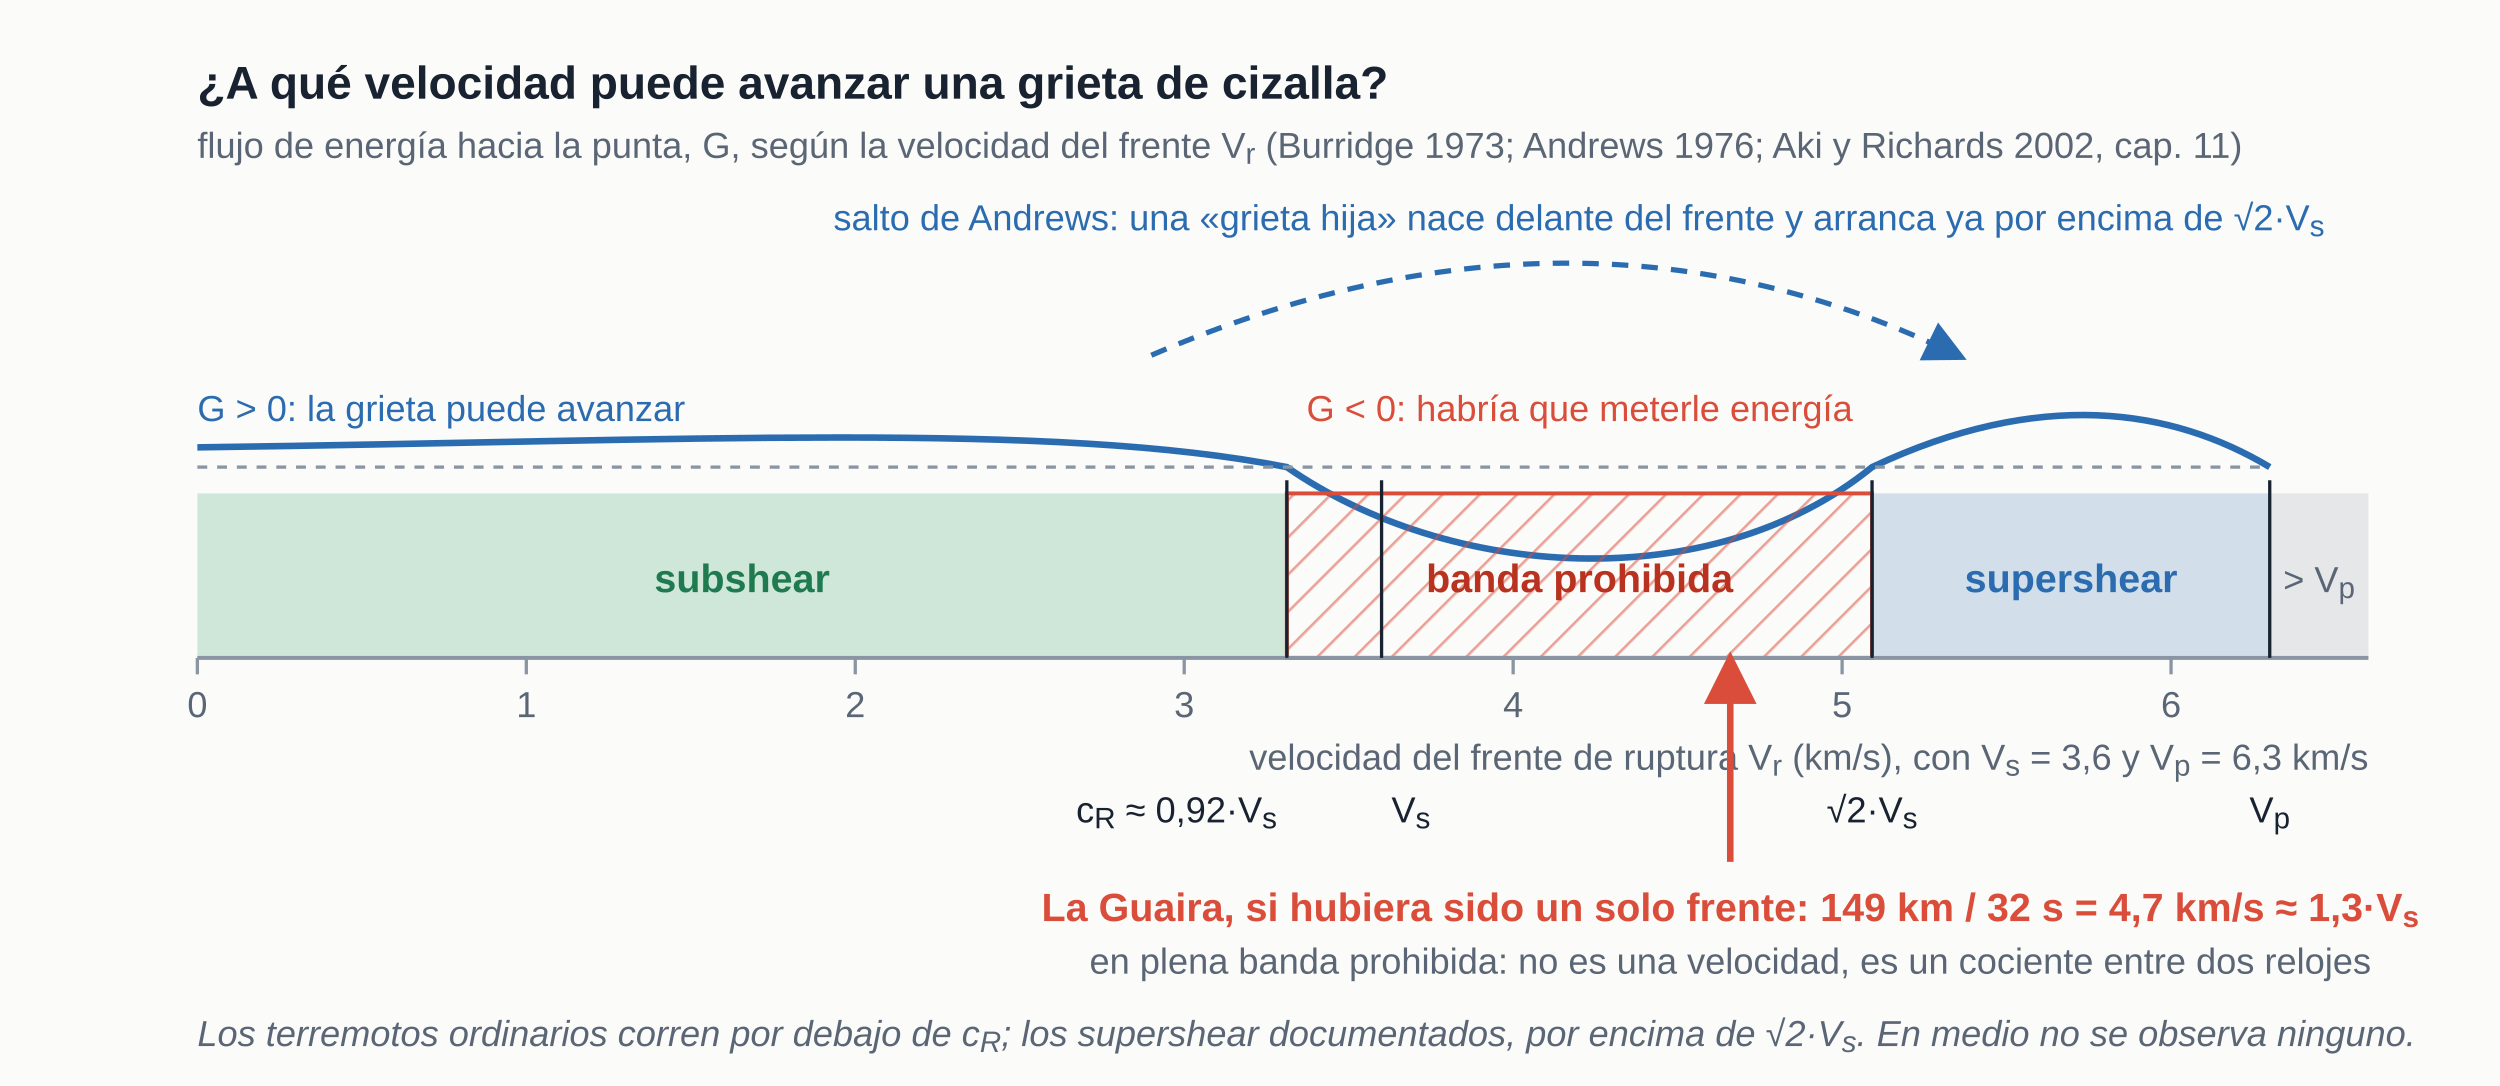
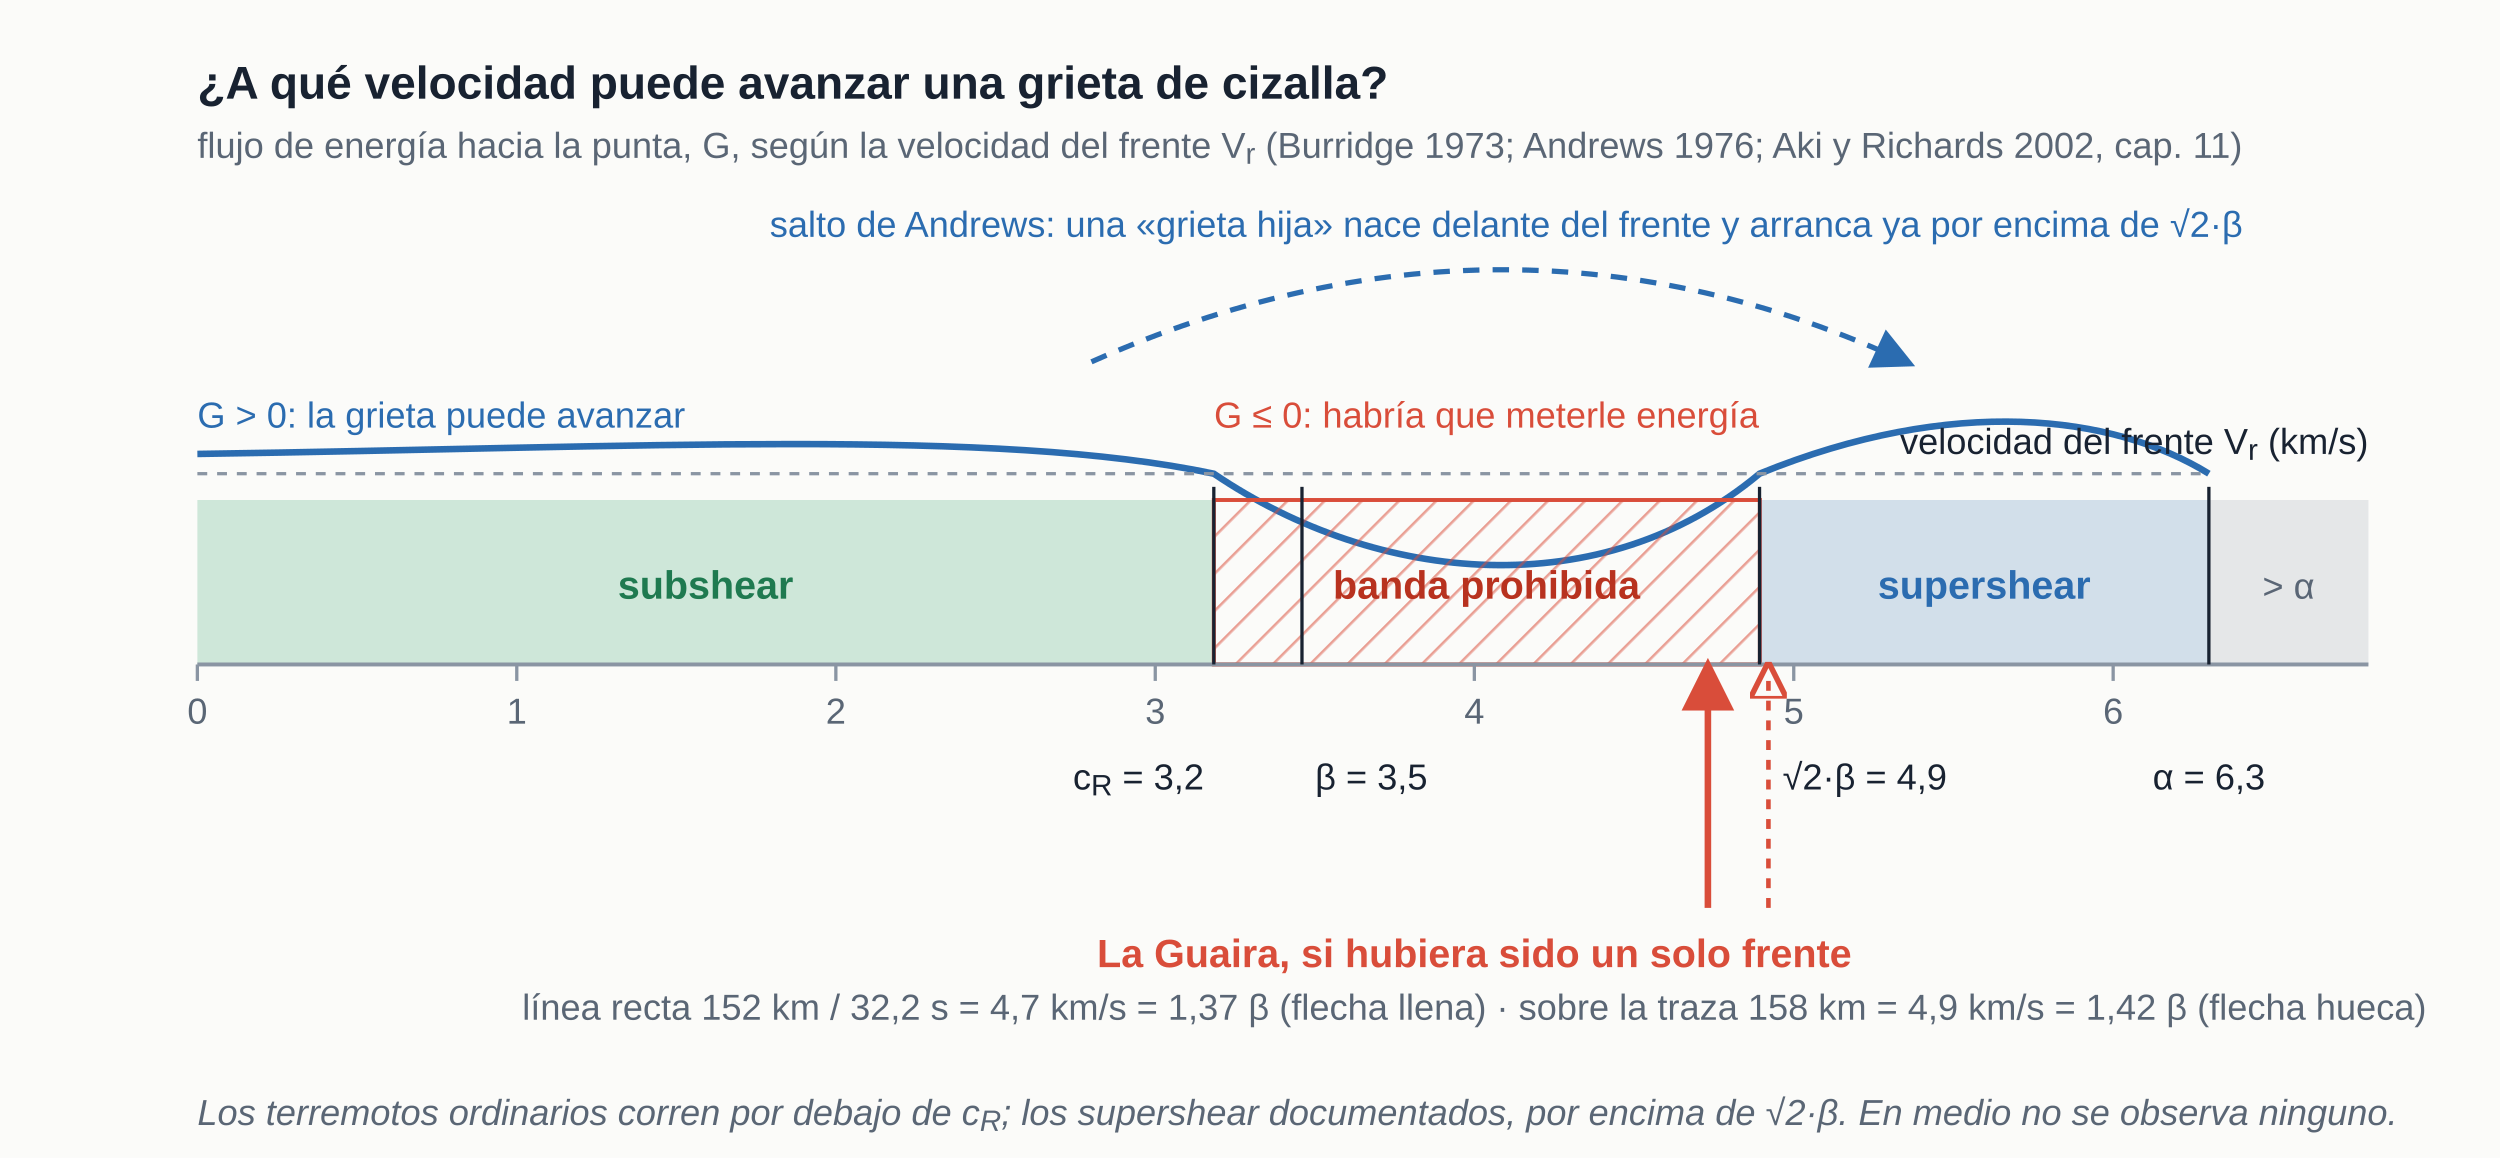
- <svg xmlns="http://www.w3.org/2000/svg" viewBox="0 0 760 330" width="760" height="330" role="img" aria-label="Regímenes de velocidad de ruptura de una grieta de cizalla: subshear hasta la velocidad de Rayleigh, banda prohibida hasta raíz de 2 por V_s, supershear estable hasta V_p; el frente único hipotético de La Guaira, 4,7 km/s, cae dentro de la banda prohibida.">
+ <svg xmlns="http://www.w3.org/2000/svg" viewBox="0 0 760 352" width="760" height="352" role="img" aria-label="Regímenes de velocidad de ruptura de una grieta de cizalla: subshear hasta la velocidad de Rayleigh, banda prohibida hasta raíz de dos por la velocidad de la onda S, supershear estable hasta la velocidad de la onda P; el frente único hipotético de La Guaira, 4,7 kilómetros por segundo, cae dentro de la banda prohibida.">
  <style>
 text{font-family:'IBM Plex Sans',Arial,Helvetica,sans-serif;font-size:12px;fill:#3a4553} .t{font-size:11px;fill:#5a6675} .b{font-weight:700;fill:#182231}
</style>
-   <rect width="760" height="330" fill="#fbfbf9" />
+   <rect width="760" height="352" fill="#fbfbf9" />
  <defs>
    <pattern id="hz" width="8" height="8" patternUnits="userSpaceOnUse" patternTransform="rotate(45)">
      <line x1="0" y1="0" x2="0" y2="8" stroke="#d94d3a" stroke-width="1.6" opacity=".5" />
    </pattern>
    <marker id="ar" markerWidth="8" markerHeight="8" refX="6" refY="4" orient="auto">
      <path d="M0,0 L8,4 L0,8 z" fill="#d94d3a" />
    </marker>
+     <marker id="ao" markerWidth="8" markerHeight="8" refX="6" refY="4" orient="auto">
+       <path d="M0,0 L8,4 L0,8 z" fill="none" stroke="#d94d3a" stroke-width="1.2" />
+     </marker>
    <marker id="ab" markerWidth="8" markerHeight="8" refX="6" refY="4" orient="auto">
      <path d="M0,0 L8,4 L0,8 z" fill="#2b6cb0" />
    </marker>
  </defs>
  <text class="b" x="60" y="30" style="font-size:14px">¿A qué velocidad puede avanzar una grieta de cizalla?</text>
  <text class="t" x="60" y="48">flujo de energía hacia la punta, G, según la velocidad del frente V<tspan baseline-shift="sub" font-size="9">r</tspan> (Burridge 1973; Andrews 1976; Aki y Richards 2002, cap. 11)</text>
-   <path d="M60.0,136 C210.0,134 320.0,128 391.2,142 C440.0,176 520.0,182 569.1,142 C620.0,118 660.0,124 690.0,142" fill="none" stroke="#2b6cb0" stroke-width="2" />
-   <line x1="60" y1="142" x2="690.0" y2="142" stroke="#8a95a3" stroke-width="1" stroke-dasharray="3 3" />
-   <text class="t" x="60" y="128" style="fill:#2b6cb0">G &gt; 0: la grieta puede avanzar</text>
-   <text class="t" x="480.2" y="128" text-anchor="middle" style="fill:#d94d3a">G &lt; 0: habría que meterle energía</text>
-   <rect x="60.0" y="150" width="331.2" height="50" fill="#2f9e6a" opacity=".22" />
-   <rect x="391.2" y="150" width="177.9" height="50" fill="url(#hz)" />
-   <rect x="391.2" y="150" width="177.9" height="50" fill="none" stroke="#d94d3a" stroke-width="1.2" />
-   <rect x="569.1" y="150" width="120.9" height="50" fill="#2b6cb0" opacity=".2" />
-   <rect x="690.0" y="150" width="30.0" height="50" fill="#8a95a3" opacity=".2" />
-   <line x1="60" y1="200" x2="720" y2="200" stroke="#8a95a3" stroke-width="1.2" />
-   <line x1="60.0" y1="200" x2="60.0" y2="205" stroke="#8a95a3" />
-   <text class="t" x="60.0" y="218" text-anchor="middle">0</text>
-   <line x1="160.0" y1="200" x2="160.0" y2="205" stroke="#8a95a3" />
-   <text class="t" x="160.0" y="218" text-anchor="middle">1</text>
-   <line x1="260.0" y1="200" x2="260.0" y2="205" stroke="#8a95a3" />
-   <text class="t" x="260.0" y="218" text-anchor="middle">2</text>
-   <line x1="360.0" y1="200" x2="360.0" y2="205" stroke="#8a95a3" />
-   <text class="t" x="360.0" y="218" text-anchor="middle">3</text>
-   <line x1="460.0" y1="200" x2="460.0" y2="205" stroke="#8a95a3" />
-   <text class="t" x="460.0" y="218" text-anchor="middle">4</text>
-   <line x1="560.0" y1="200" x2="560.0" y2="205" stroke="#8a95a3" />
-   <text class="t" x="560.0" y="218" text-anchor="middle">5</text>
-   <line x1="660.0" y1="200" x2="660.0" y2="205" stroke="#8a95a3" />
-   <text class="t" x="660.0" y="218" text-anchor="middle">6</text>
-   <text class="t" x="720" y="234" text-anchor="end">velocidad del frente de ruptura V<tspan baseline-shift="sub" font-size="9">r</tspan> (km/s), con V<tspan baseline-shift="sub" font-size="9">s</tspan> = 3,6 y V<tspan baseline-shift="sub" font-size="9">p</tspan> = 6,3 km/s</text>
-   <line x1="391.2" y1="146" x2="391.2" y2="200" stroke="#182231" stroke-width="1" />
-   <text class="t" x="388.2" y="250" text-anchor="end" style="fill:#182231">c<tspan baseline-shift="sub" font-size="9">R</tspan> ≈ 0,92·V<tspan baseline-shift="sub" font-size="9">s</tspan>
-   </text>
-   <line x1="420.0" y1="146" x2="420.0" y2="200" stroke="#182231" stroke-width="1" />
-   <text class="t" x="423.0" y="250" text-anchor="start" style="fill:#182231">V<tspan baseline-shift="sub" font-size="9">s</tspan>
-   </text>
-   <line x1="569.1" y1="146" x2="569.1" y2="200" stroke="#182231" stroke-width="1" />
-   <text class="t" x="569.1" y="250" text-anchor="middle" style="fill:#182231">√2·V<tspan baseline-shift="sub" font-size="9">s</tspan>
-   </text>
-   <line x1="690.0" y1="146" x2="690.0" y2="200" stroke="#182231" stroke-width="1" />
-   <text class="t" x="690.0" y="250" text-anchor="middle" style="fill:#182231">V<tspan baseline-shift="sub" font-size="9">p</tspan>
-   </text>
-   <text class="b" x="225.6" y="180" text-anchor="middle" style="fill:#1f7a50">subshear</text>
-   <text class="b" x="480.2" y="180" text-anchor="middle" style="fill:#b8321f">banda prohibida</text>
-   <text class="b" x="629.6" y="180" text-anchor="middle" style="fill:#2b6cb0">supershear</text>
-   <text class="t" x="705.0" y="180" text-anchor="middle">&gt; V<tspan baseline-shift="sub" font-size="9">p</tspan>
-   </text>
-   <path d="M350.0,108 Q480.0,52 595.0,108" fill="none" stroke="#2b6cb0" stroke-width="1.6" stroke-dasharray="5 4" marker-end="url(#ab)" />
-   <text class="t" x="480.0" y="70" text-anchor="middle" style="fill:#2b6cb0">salto de Andrews: una «grieta hija» nace delante del frente y arranca ya por encima de √2·V<tspan baseline-shift="sub" font-size="9">s</tspan>
-   </text>
-   <line x1="526.0" y1="262" x2="526.0" y2="202" stroke="#d94d3a" stroke-width="2" marker-end="url(#ar)" />
-   <text class="b" x="526.0" y="280" text-anchor="middle" style="fill:#d94d3a">La Guaira, si hubiera sido un solo frente: 149 km / 32 s = 4,7 km/s ≈ 1,3·V<tspan baseline-shift="sub" font-size="9">s</tspan>
-   </text>
-   <text class="t" x="526.0" y="296" text-anchor="middle">en plena banda prohibida: no es una velocidad, es un cociente entre dos relojes</text>
-   <text class="t" x="60" y="318" style="font-style:italic">Los terremotos ordinarios corren por debajo de c<tspan baseline-shift="sub" font-size="9">R</tspan>; los supershear documentados, por encima de √2·V<tspan baseline-shift="sub" font-size="9">s</tspan>. En medio no se observa ninguno.</text>
+   <path d="M60.0,138 C195.9,136 302.6,130 369.0,144 C419.1,178 487.1,184 534.9,144 C593.8,120 642.4,126 671.5,144" fill="none" stroke="#2b6cb0" stroke-width="2" />
+   <line x1="60" y1="144" x2="671.5" y2="144" stroke="#8a95a3" stroke-width="1" stroke-dasharray="3 3" />
+   <text class="t" x="60" y="130" style="fill:#2b6cb0">G &gt; 0: la grieta puede avanzar</text>
+   <text class="t" x="451.9" y="130" text-anchor="middle" style="fill:#d94d3a">G ≤ 0: habría que meterle energía</text>
+   <rect x="60.0" y="152" width="309.0" height="50" fill="#2f9e6a" opacity=".22" />
+   <rect x="369.0" y="152" width="166.0" height="50" fill="url(#hz)" />
+   <rect x="369.0" y="152" width="166.0" height="50" fill="none" stroke="#d94d3a" stroke-width="1.2" />
+   <rect x="534.9" y="152" width="136.5" height="50" fill="#2b6cb0" opacity=".2" />
+   <rect x="671.5" y="152" width="48.5" height="50" fill="#8a95a3" opacity=".2" />
+   <line x1="60" y1="202" x2="720" y2="202" stroke="#8a95a3" stroke-width="1.2" />
+   <line x1="60.0" y1="202" x2="60.0" y2="207" stroke="#8a95a3" />
+   <text class="t" x="60.0" y="220" text-anchor="middle">0</text>
+   <line x1="157.1" y1="202" x2="157.1" y2="207" stroke="#8a95a3" />
+   <text class="t" x="157.1" y="220" text-anchor="middle">1</text>
+   <line x1="254.1" y1="202" x2="254.1" y2="207" stroke="#8a95a3" />
+   <text class="t" x="254.1" y="220" text-anchor="middle">2</text>
+   <line x1="351.2" y1="202" x2="351.2" y2="207" stroke="#8a95a3" />
+   <text class="t" x="351.2" y="220" text-anchor="middle">3</text>
+   <line x1="448.2" y1="202" x2="448.2" y2="207" stroke="#8a95a3" />
+   <text class="t" x="448.2" y="220" text-anchor="middle">4</text>
+   <line x1="545.3" y1="202" x2="545.3" y2="207" stroke="#8a95a3" />
+   <text class="t" x="545.3" y="220" text-anchor="middle">5</text>
+   <line x1="642.4" y1="202" x2="642.4" y2="207" stroke="#8a95a3" />
+   <text class="t" x="642.4" y="220" text-anchor="middle">6</text>
+   <text class="t" x="720" y="138" text-anchor="end" style="fill:#182231">velocidad del frente V<tspan baseline-shift="sub" font-size="9">r</tspan> (km/s)</text>
+   <line x1="369.0" y1="148" x2="369.0" y2="202" stroke="#182231" stroke-width="1" />
+   <text class="t" x="366.0" y="240" text-anchor="end" style="fill:#182231">c<tspan baseline-shift="sub" font-size="9">R</tspan> = 3,2</text>
+   <line x1="395.8" y1="148" x2="395.8" y2="202" stroke="#182231" stroke-width="1" />
+   <text class="t" x="399.8" y="240" text-anchor="start" style="fill:#182231">β = 3,5</text>
+   <line x1="534.9" y1="148" x2="534.9" y2="202" stroke="#182231" stroke-width="1" />
+   <text class="t" x="541.9" y="240" text-anchor="start" style="fill:#182231">√2·β = 4,9</text>
+   <line x1="671.5" y1="148" x2="671.5" y2="202" stroke="#182231" stroke-width="1" />
+   <text class="t" x="671.5" y="240" text-anchor="middle" style="fill:#182231">α = 6,3</text>
+   <text class="b" x="214.5" y="182" text-anchor="middle" style="fill:#1f7a50">subshear</text>
+   <text class="b" x="451.9" y="182" text-anchor="middle" style="fill:#b8321f">banda prohibida</text>
+   <text class="b" x="603.2" y="182" text-anchor="middle" style="fill:#2b6cb0">supershear</text>
+   <text class="t" x="695.7" y="182" text-anchor="middle">&gt; α</text>
+   <path d="M331.8,110 Q457.9,54 579.3,110" fill="none" stroke="#2b6cb0" stroke-width="1.6" stroke-dasharray="5 4" marker-end="url(#ab)" />
+   <text class="t" x="457.9" y="72" text-anchor="middle" style="fill:#2b6cb0">salto de Andrews: una «grieta hija» nace delante del frente y arranca ya por encima de √2·β</text>
+   <line x1="519.2" y1="276" x2="519.2" y2="204" stroke="#d94d3a" stroke-width="2" marker-end="url(#ar)" />
+   <line x1="537.6" y1="276" x2="537.6" y2="204" stroke="#d94d3a" stroke-width="1.4" stroke-dasharray="3 3" marker-end="url(#ao)" />
+   <text class="b" x="448.2" y="294" text-anchor="middle" style="fill:#d94d3a">La Guaira, si hubiera sido un solo frente</text>
+   <text class="t" x="448.2" y="310" text-anchor="middle">línea recta 152 km / 32,2 s = 4,7 km/s = 1,37 β (flecha llena) · sobre la traza 158 km = 4,9 km/s = 1,42 β (flecha hueca)</text>
+   <text class="t" x="60" y="342" style="font-style:italic">Los terremotos ordinarios corren por debajo de c<tspan baseline-shift="sub" font-size="9">R</tspan>; los supershear documentados, por encima de √2·β. En medio no se observa ninguno.</text>
</svg>
